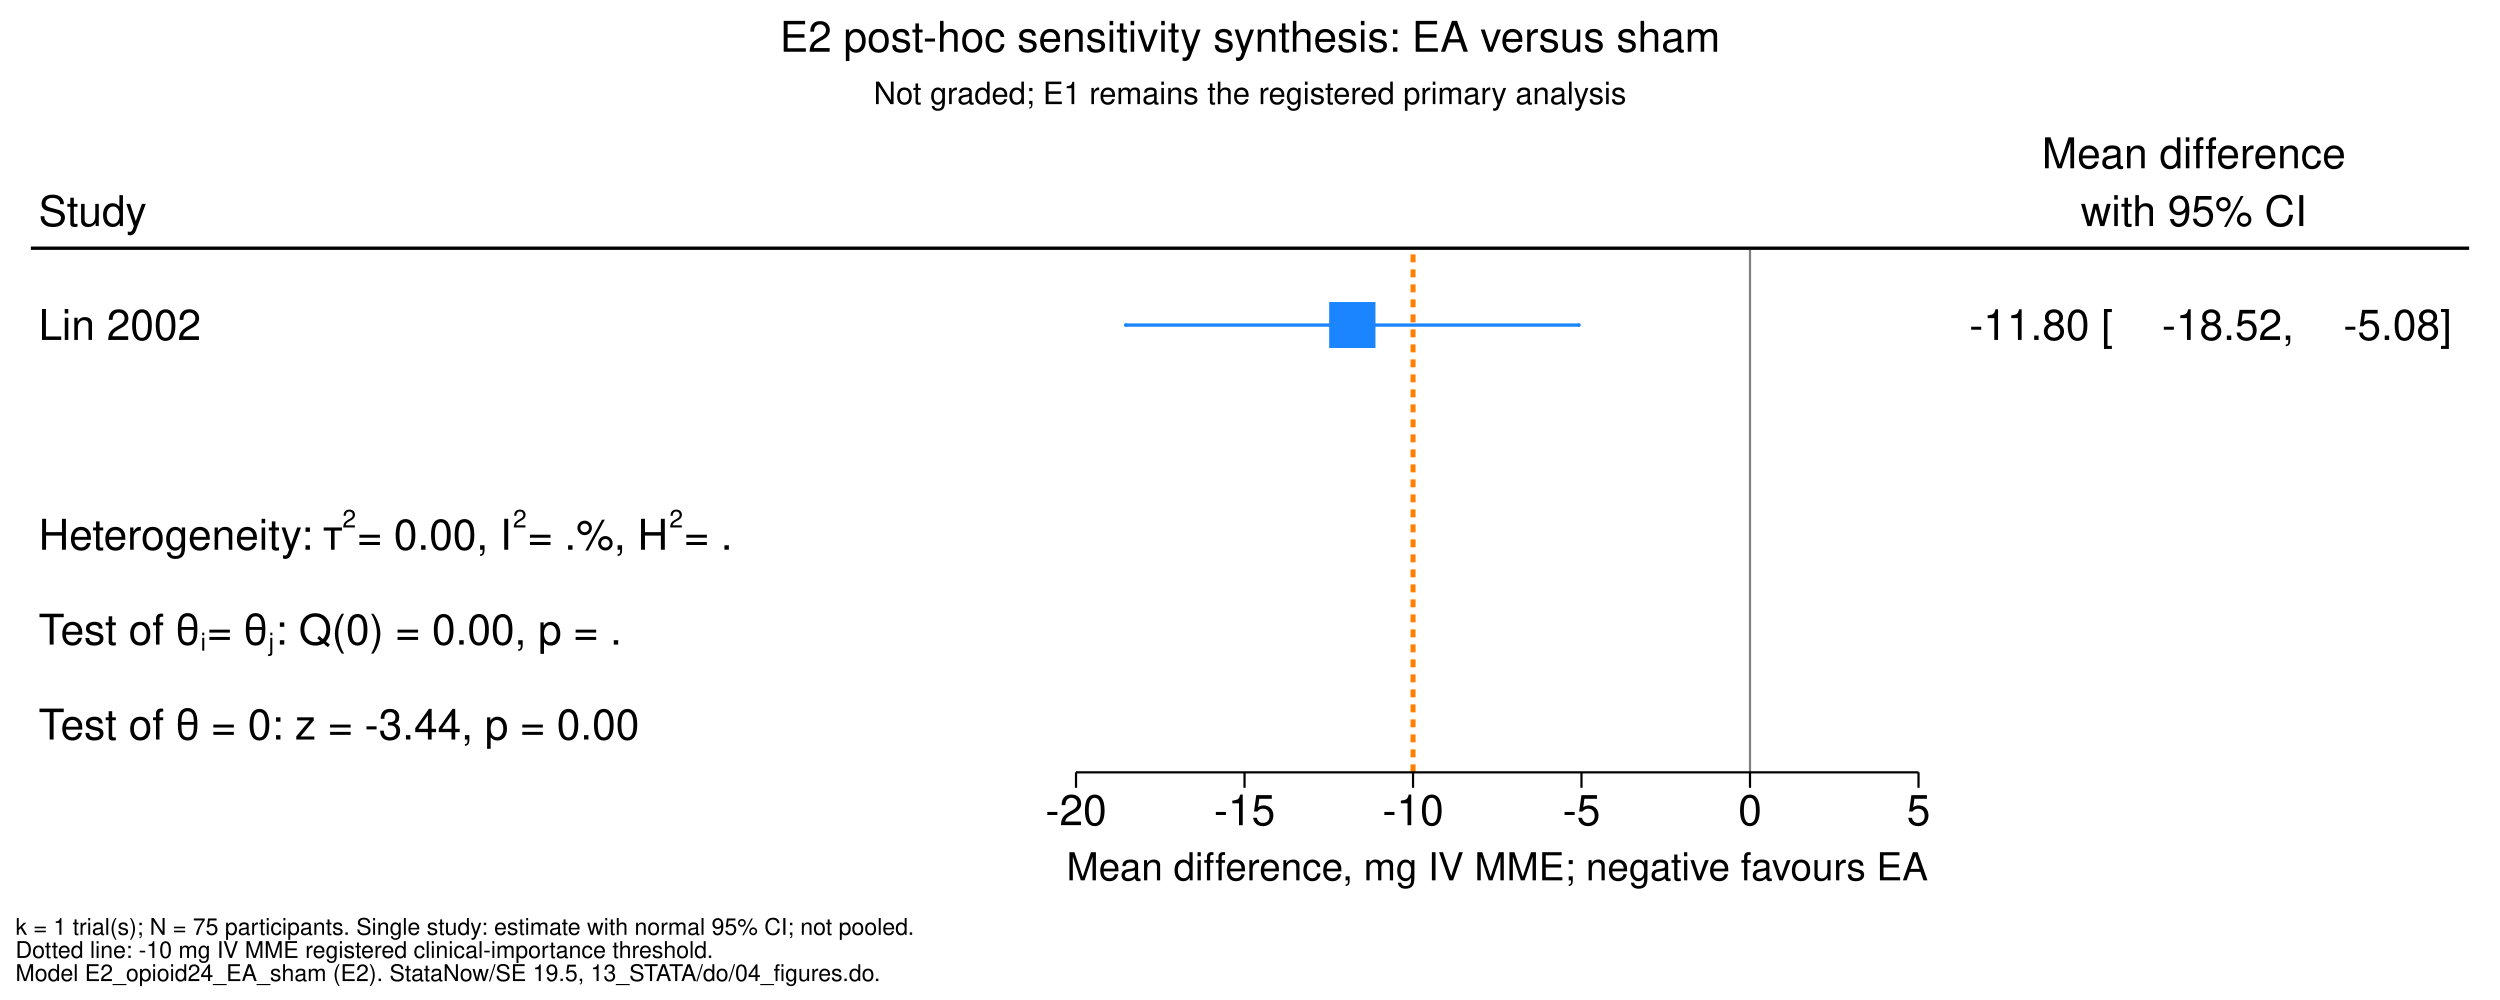
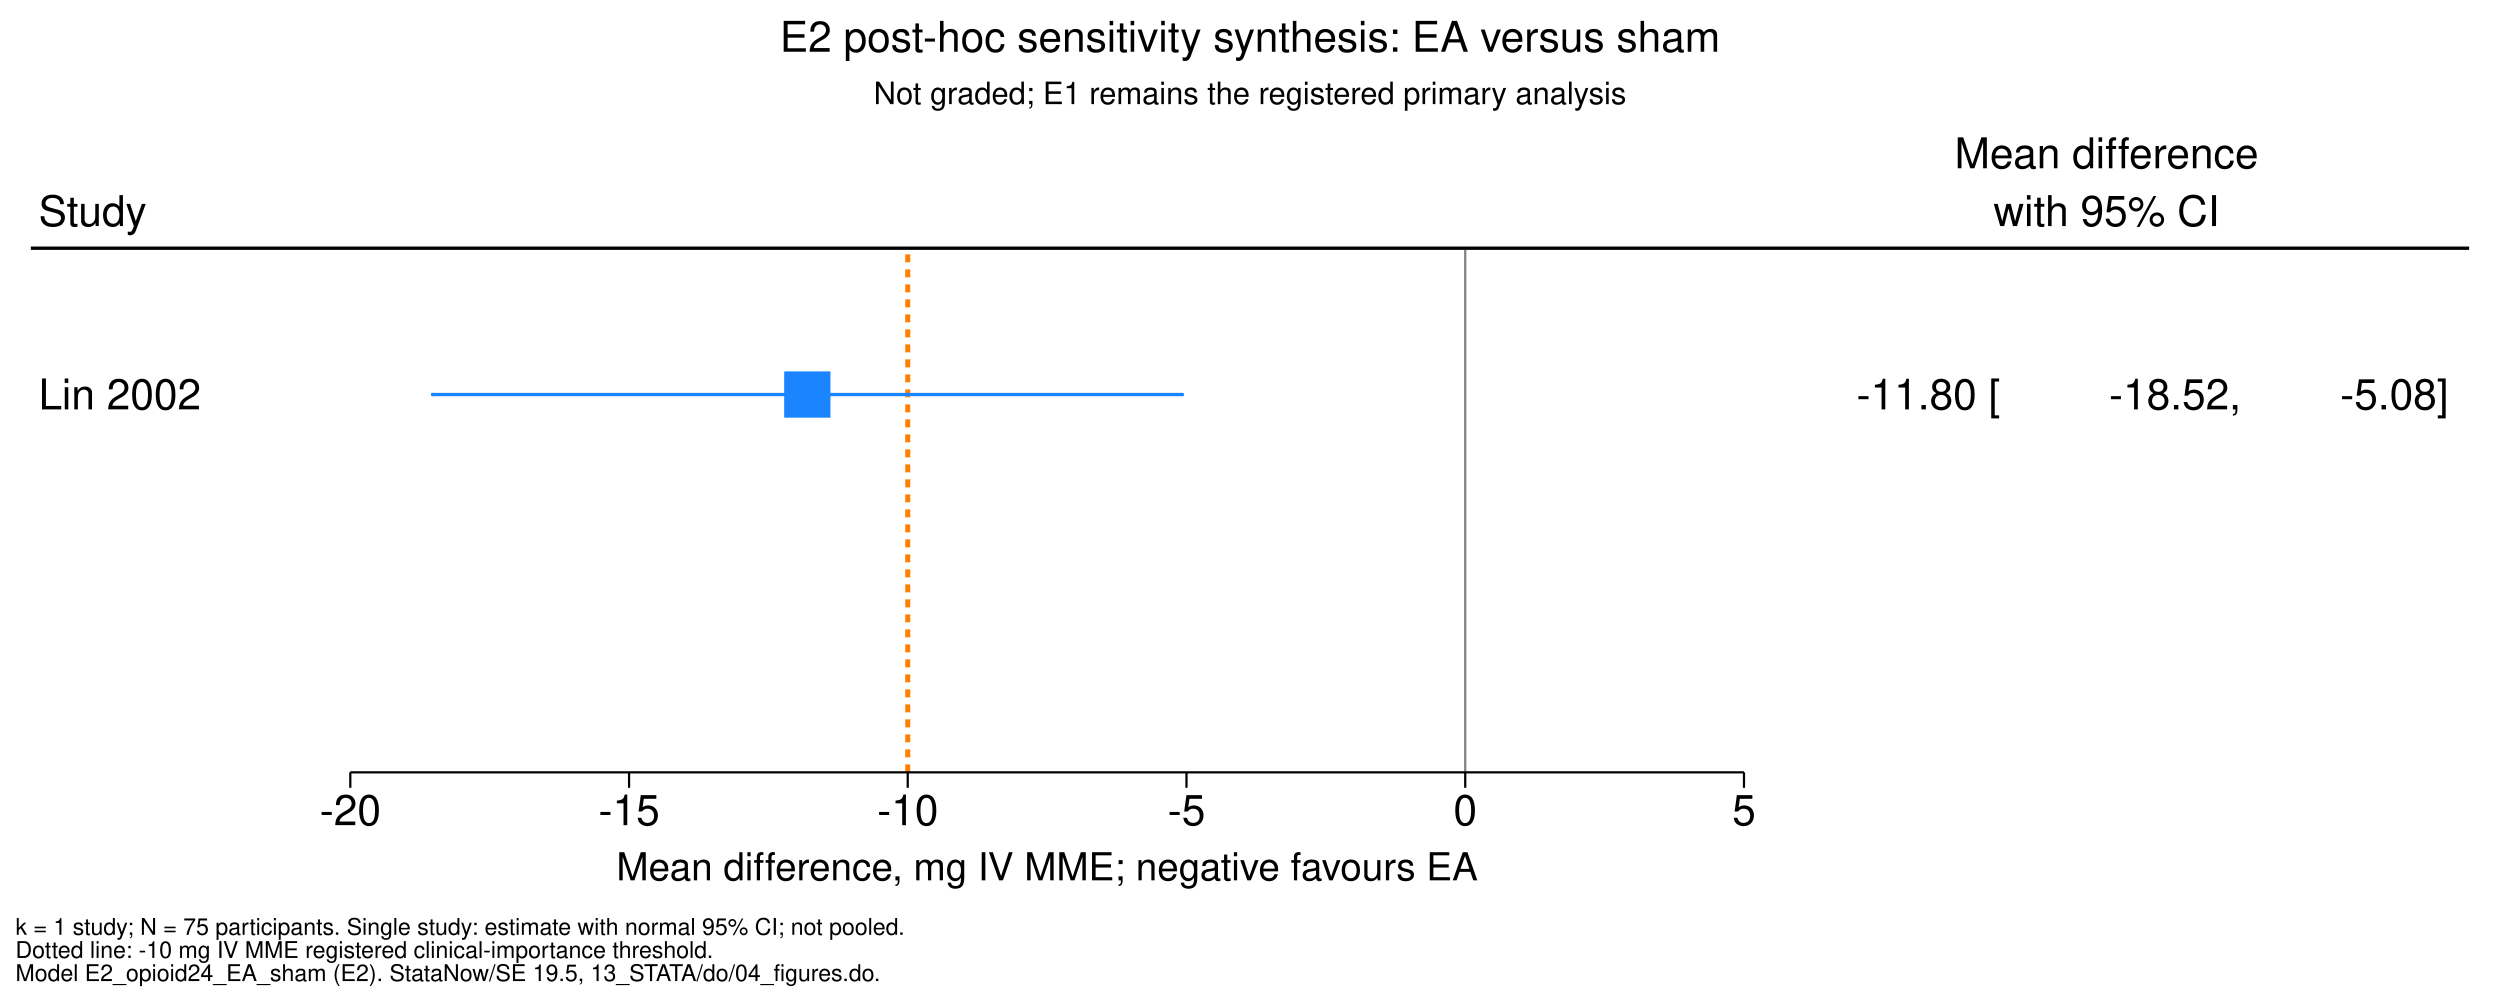
<svg xmlns="http://www.w3.org/2000/svg" xmlns:xlink="http://www.w3.org/1999/xlink" version="1.1" width="9.000in" height="3.600in" viewBox="0 0 6480 2592">
  <rect x="0" y="0" width="6480" height="2592" style="fill:#FFFFFF;stroke:none" />
  <rect x="0.00" y="0.00" width="6480.00" height="2592.00" style="fill:#FFFFFF" />
  <rect x="2.88" y="2.88" width="6474.24" height="2586.24" style="fill:none;stroke:#FFFFFF;stroke-width:5.76" />
  <rect x="40.10" y="40.09" width="6399.81" height="2511.81" style="fill:#FFFFFF" />
  <rect x="42.98" y="42.97" width="6394.05" height="2506.05" style="fill:none;stroke:#FFFFFF;stroke-width:5.76" />
  <rect x="40.10" y="299.09" width="6399.81" height="2072.99" style="fill:#FFFFFF" />
  <rect x="42.98" y="301.97" width="6394.05" height="2067.23" style="fill:none;stroke:#FFFFFF;stroke-width:5.76" />
  <rect x="79.99" y="339.19" width="6320.03" height="1992.80" style="fill:#FFFFFF" />
  <rect x="82.87" y="342.07" width="6314.27" height="1987.04" style="fill:none;stroke:#FFFFFF;stroke-width:5.76" />
-   <text x="100.04" y="881.14" style="font-family:'Helvetica';font-size:109.96px;fill:#000000">Lin 2002</text>
-   <text x="100.04" y="1178.81" style="font-family:'Helvetica';font-weight:bold;font-size:109.96px;fill:#000000"> </text>
-   <text x="100.04" y="1424.85" style="fill:#000000">
-     <tspan style="font-family:'Helvetica';font-size:109.96px">Heterogeneity: τ</tspan>
-     <tspan dy="-57.60px" style="font-family:'Helvetica';font-size:64.11px">2</tspan>
-     <tspan dy="57.60px" style="font-family:'Helvetica';font-size:109.96px"> = 0.00, I</tspan>
-     <tspan dy="-57.60px" style="font-family:'Helvetica';font-size:64.11px">2</tspan>
-     <tspan dy="57.60px" style="font-family:'Helvetica';font-size:109.96px"> = .%, H</tspan>
-     <tspan dy="-57.60px" style="font-family:'Helvetica';font-size:64.11px">2</tspan>
-     <tspan dy="57.60px" style="font-family:'Helvetica';font-size:109.96px"> = .</tspan>
-   </text>
-   <text x="100.04" y="1670.89" style="fill:#000000">
-     <tspan style="font-family:'Helvetica';font-size:109.96px">Test of θ</tspan>
-     <tspan dy="15.71px" style="font-family:'Helvetica';font-size:64.11px">i</tspan>
-     <tspan dy="-15.71px" style="font-family:'Helvetica';font-size:109.96px"> = θ</tspan>
-     <tspan dy="15.71px" style="font-family:'Helvetica';font-size:64.11px">j</tspan>
-     <tspan dy="-15.71px" style="font-family:'Helvetica';font-size:109.96px">: Q(0) = 0.00, p = .</tspan>
-   </text>
-   <text x="100.04" y="1916.93" style="font-family:'Helvetica';font-size:109.96px;fill:#000000">Test of θ = 0: z = -3.44, p = 0.00</text>
+   <text x="100.04" y="1061.16" style="font-family:'Helvetica';font-size:109.96px;fill:#000000">Lin 2002</text>
+   <text x="100.04" y="1665.62" style="font-family:'Helvetica';font-weight:bold;font-size:109.96px;fill:#000000"> </text>
  <text x="100.04" y="585.95" style="font-family:'Helvetica';font-size:109.96px;fill:#000000">Study</text>
-   <line x1="4536.00" y1="2001.92" x2="4536.00" y2="647.80" style="stroke:#808080;stroke-width:5.76" />
-   <line x1="3662.62" y1="2001.92" x2="3662.62" y2="1981.26" style="stroke:#FF7F00;stroke-width:12.96" />
-   <line x1="3662.62" y1="1963.04" x2="3662.62" y2="1942.38" style="stroke:#FF7F00;stroke-width:12.96" />
-   <line x1="3662.62" y1="1924.16" x2="3662.62" y2="1903.50" style="stroke:#FF7F00;stroke-width:12.96" />
-   <line x1="3662.62" y1="1885.28" x2="3662.62" y2="1864.62" style="stroke:#FF7F00;stroke-width:12.96" />
-   <line x1="3662.62" y1="1846.40" x2="3662.62" y2="1825.74" style="stroke:#FF7F00;stroke-width:12.96" />
-   <line x1="3662.62" y1="1807.52" x2="3662.62" y2="1786.86" style="stroke:#FF7F00;stroke-width:12.96" />
-   <line x1="3662.62" y1="1768.64" x2="3662.62" y2="1747.98" style="stroke:#FF7F00;stroke-width:12.96" />
-   <line x1="3662.62" y1="1729.76" x2="3662.62" y2="1709.10" style="stroke:#FF7F00;stroke-width:12.96" />
-   <line x1="3662.62" y1="1690.88" x2="3662.62" y2="1670.22" style="stroke:#FF7F00;stroke-width:12.96" />
-   <line x1="3662.62" y1="1652.00" x2="3662.62" y2="1631.34" style="stroke:#FF7F00;stroke-width:12.96" />
-   <line x1="3662.62" y1="1613.12" x2="3662.62" y2="1592.46" style="stroke:#FF7F00;stroke-width:12.96" />
-   <line x1="3662.62" y1="1574.24" x2="3662.62" y2="1553.58" style="stroke:#FF7F00;stroke-width:12.96" />
-   <line x1="3662.62" y1="1535.36" x2="3662.62" y2="1514.70" style="stroke:#FF7F00;stroke-width:12.96" />
-   <line x1="3662.62" y1="1496.48" x2="3662.62" y2="1475.82" style="stroke:#FF7F00;stroke-width:12.96" />
-   <line x1="3662.62" y1="1457.60" x2="3662.62" y2="1436.94" style="stroke:#FF7F00;stroke-width:12.96" />
-   <line x1="3662.62" y1="1418.72" x2="3662.62" y2="1398.06" style="stroke:#FF7F00;stroke-width:12.96" />
-   <line x1="3662.62" y1="1379.84" x2="3662.62" y2="1359.18" style="stroke:#FF7F00;stroke-width:12.96" />
-   <line x1="3662.62" y1="1340.96" x2="3662.62" y2="1320.30" style="stroke:#FF7F00;stroke-width:12.96" />
-   <line x1="3662.62" y1="1302.08" x2="3662.62" y2="1281.42" style="stroke:#FF7F00;stroke-width:12.96" />
-   <line x1="3662.62" y1="1263.20" x2="3662.62" y2="1242.54" style="stroke:#FF7F00;stroke-width:12.96" />
-   <line x1="3662.62" y1="1224.32" x2="3662.62" y2="1203.66" style="stroke:#FF7F00;stroke-width:12.96" />
-   <line x1="3662.62" y1="1185.44" x2="3662.62" y2="1164.78" style="stroke:#FF7F00;stroke-width:12.96" />
-   <line x1="3662.62" y1="1146.56" x2="3662.62" y2="1125.90" style="stroke:#FF7F00;stroke-width:12.96" />
-   <line x1="3662.62" y1="1107.68" x2="3662.62" y2="1087.02" style="stroke:#FF7F00;stroke-width:12.96" />
-   <line x1="3662.62" y1="1068.80" x2="3662.62" y2="1048.14" style="stroke:#FF7F00;stroke-width:12.96" />
-   <line x1="3662.62" y1="1029.92" x2="3662.62" y2="1009.26" style="stroke:#FF7F00;stroke-width:12.96" />
-   <line x1="3662.62" y1="991.04" x2="3662.62" y2="970.38" style="stroke:#FF7F00;stroke-width:12.96" />
-   <line x1="3662.62" y1="952.16" x2="3662.62" y2="931.50" style="stroke:#FF7F00;stroke-width:12.96" />
-   <line x1="3662.62" y1="913.28" x2="3662.62" y2="892.62" style="stroke:#FF7F00;stroke-width:12.96" />
-   <line x1="3662.62" y1="874.40" x2="3662.62" y2="853.74" style="stroke:#FF7F00;stroke-width:12.96" />
-   <line x1="3662.62" y1="835.52" x2="3662.62" y2="814.86" style="stroke:#FF7F00;stroke-width:12.96" />
-   <line x1="3662.62" y1="796.64" x2="3662.62" y2="775.98" style="stroke:#FF7F00;stroke-width:12.96" />
-   <line x1="3662.62" y1="757.76" x2="3662.62" y2="737.10" style="stroke:#FF7F00;stroke-width:12.96" />
-   <line x1="3662.62" y1="718.88" x2="3662.62" y2="698.22" style="stroke:#FF7F00;stroke-width:12.96" />
-   <line x1="3662.62" y1="679.99" x2="3662.62" y2="659.34" style="stroke:#FF7F00;stroke-width:12.96" />
-   <line x1="3505.28" y1="842.60" x2="2918.03" y2="842.60" style="stroke:#1A85FF;stroke-width:8.64" />
-   <line x1="2918.03" y1="842.60" x2="2918.03" y2="842.60" stroke-linecap="round" style="stroke:#1A85FF;stroke-width:8.64" />
-   <line x1="2918.03" y1="842.60" x2="2918.03" y2="842.60" stroke-linecap="round" style="stroke:#1A85FF;stroke-width:8.64" />
-   <line x1="3505.28" y1="842.60" x2="4092.53" y2="842.60" style="stroke:#1A85FF;stroke-width:8.64" />
-   <line x1="4092.53" y1="842.60" x2="4092.53" y2="842.60" stroke-linecap="round" style="stroke:#1A85FF;stroke-width:8.64" />
-   <line x1="4092.53" y1="842.60" x2="4092.53" y2="842.60" stroke-linecap="round" style="stroke:#1A85FF;stroke-width:8.64" />
-   <rect x="3445.88" y="783.20" width="118.80" height="118.80" style="fill:#1A85FF" />
-   <rect x="3450.20" y="787.52" width="110.16" height="110.16" style="fill:none;stroke:#1A85FF;stroke-width:8.64" />
+   <line x1="3797.89" y1="2001.92" x2="3797.89" y2="647.80" style="stroke:#808080;stroke-width:5.76" />
+   <line x1="2352.85" y1="2001.92" x2="2352.85" y2="1981.26" style="stroke:#FF7F00;stroke-width:12.96" />
+   <line x1="2352.85" y1="1963.04" x2="2352.85" y2="1942.38" style="stroke:#FF7F00;stroke-width:12.96" />
+   <line x1="2352.85" y1="1924.16" x2="2352.85" y2="1903.50" style="stroke:#FF7F00;stroke-width:12.96" />
+   <line x1="2352.85" y1="1885.28" x2="2352.85" y2="1864.62" style="stroke:#FF7F00;stroke-width:12.96" />
+   <line x1="2352.85" y1="1846.40" x2="2352.85" y2="1825.74" style="stroke:#FF7F00;stroke-width:12.96" />
+   <line x1="2352.85" y1="1807.52" x2="2352.85" y2="1786.86" style="stroke:#FF7F00;stroke-width:12.96" />
+   <line x1="2352.85" y1="1768.64" x2="2352.85" y2="1747.98" style="stroke:#FF7F00;stroke-width:12.96" />
+   <line x1="2352.85" y1="1729.76" x2="2352.85" y2="1709.10" style="stroke:#FF7F00;stroke-width:12.96" />
+   <line x1="2352.85" y1="1690.88" x2="2352.85" y2="1670.22" style="stroke:#FF7F00;stroke-width:12.96" />
+   <line x1="2352.85" y1="1652.00" x2="2352.85" y2="1631.34" style="stroke:#FF7F00;stroke-width:12.96" />
+   <line x1="2352.85" y1="1613.12" x2="2352.85" y2="1592.46" style="stroke:#FF7F00;stroke-width:12.96" />
+   <line x1="2352.85" y1="1574.24" x2="2352.85" y2="1553.58" style="stroke:#FF7F00;stroke-width:12.96" />
+   <line x1="2352.85" y1="1535.36" x2="2352.85" y2="1514.70" style="stroke:#FF7F00;stroke-width:12.96" />
+   <line x1="2352.85" y1="1496.48" x2="2352.85" y2="1475.82" style="stroke:#FF7F00;stroke-width:12.96" />
+   <line x1="2352.85" y1="1457.60" x2="2352.85" y2="1436.94" style="stroke:#FF7F00;stroke-width:12.96" />
+   <line x1="2352.85" y1="1418.72" x2="2352.85" y2="1398.06" style="stroke:#FF7F00;stroke-width:12.96" />
+   <line x1="2352.85" y1="1379.84" x2="2352.85" y2="1359.18" style="stroke:#FF7F00;stroke-width:12.96" />
+   <line x1="2352.85" y1="1340.96" x2="2352.85" y2="1320.30" style="stroke:#FF7F00;stroke-width:12.96" />
+   <line x1="2352.85" y1="1302.08" x2="2352.85" y2="1281.42" style="stroke:#FF7F00;stroke-width:12.96" />
+   <line x1="2352.85" y1="1263.20" x2="2352.85" y2="1242.54" style="stroke:#FF7F00;stroke-width:12.96" />
+   <line x1="2352.85" y1="1224.32" x2="2352.85" y2="1203.66" style="stroke:#FF7F00;stroke-width:12.96" />
+   <line x1="2352.85" y1="1185.44" x2="2352.85" y2="1164.78" style="stroke:#FF7F00;stroke-width:12.96" />
+   <line x1="2352.85" y1="1146.56" x2="2352.85" y2="1125.90" style="stroke:#FF7F00;stroke-width:12.96" />
+   <line x1="2352.85" y1="1107.68" x2="2352.85" y2="1087.02" style="stroke:#FF7F00;stroke-width:12.96" />
+   <line x1="2352.85" y1="1068.80" x2="2352.85" y2="1048.14" style="stroke:#FF7F00;stroke-width:12.96" />
+   <line x1="2352.85" y1="1029.92" x2="2352.85" y2="1009.26" style="stroke:#FF7F00;stroke-width:12.96" />
+   <line x1="2352.85" y1="991.04" x2="2352.85" y2="970.38" style="stroke:#FF7F00;stroke-width:12.96" />
+   <line x1="2352.85" y1="952.16" x2="2352.85" y2="931.50" style="stroke:#FF7F00;stroke-width:12.96" />
+   <line x1="2352.85" y1="913.28" x2="2352.85" y2="892.62" style="stroke:#FF7F00;stroke-width:12.96" />
+   <line x1="2352.85" y1="874.40" x2="2352.85" y2="853.74" style="stroke:#FF7F00;stroke-width:12.96" />
+   <line x1="2352.85" y1="835.52" x2="2352.85" y2="814.86" style="stroke:#FF7F00;stroke-width:12.96" />
+   <line x1="2352.85" y1="796.64" x2="2352.85" y2="775.98" style="stroke:#FF7F00;stroke-width:12.96" />
+   <line x1="2352.85" y1="757.76" x2="2352.85" y2="737.10" style="stroke:#FF7F00;stroke-width:12.96" />
+   <line x1="2352.85" y1="718.88" x2="2352.85" y2="698.22" style="stroke:#FF7F00;stroke-width:12.96" />
+   <line x1="2352.85" y1="679.99" x2="2352.85" y2="659.34" style="stroke:#FF7F00;stroke-width:12.96" />
+   <line x1="2092.84" y1="1022.63" x2="1121.24" y2="1022.63" style="stroke:#1A85FF;stroke-width:8.64" />
+   <line x1="1121.24" y1="1022.63" x2="1121.24" y2="1022.63" stroke-linecap="round" style="stroke:#1A85FF;stroke-width:8.64" />
+   <line x1="1121.24" y1="1022.63" x2="1121.24" y2="1022.63" stroke-linecap="round" style="stroke:#1A85FF;stroke-width:8.64" />
+   <line x1="2092.84" y1="1022.63" x2="3064.43" y2="1022.63" style="stroke:#1A85FF;stroke-width:8.64" />
+   <line x1="3064.43" y1="1022.63" x2="3064.43" y2="1022.63" stroke-linecap="round" style="stroke:#1A85FF;stroke-width:8.64" />
+   <line x1="3064.43" y1="1022.63" x2="3064.43" y2="1022.63" stroke-linecap="round" style="stroke:#1A85FF;stroke-width:8.64" />
+   <rect x="2033.24" y="963.23" width="118.80" height="118.80" style="fill:#1A85FF" />
+   <rect x="2037.56" y="967.55" width="110.16" height="110.16" style="fill:none;stroke:#1A85FF;stroke-width:8.64" />
  <defs>
-     <path id="path_VZstamAB" d="M3505.28 842.60 Z" stroke-linejoin="round" />
+     <path id="path_XupzHysk" d="M2092.64 1022.63 Z" stroke-linejoin="round" />
  </defs>
  <defs>
-     <clipPath id="clipPath_WqDbtjQl">
-       <use xlink:href="#path_VZstamAB" />
+     <clipPath id="clipPath_InGEyADk">
+       <use xlink:href="#path_XupzHysk" />
    </clipPath>
  </defs>
-   <use xlink:href="#path_VZstamAB" style="stroke:none;fill:#00BF7F" />
-   <use xlink:href="#path_VZstamAB" style="fill:none;stroke:#00BF7F;stroke-width:17.28" clip-path="url(#clipPath_WqDbtjQl)" />
-   <line x1="2789.03" y1="2001.92" x2="4972.79" y2="2001.92" style="stroke:#000000;stroke-width:5.76" />
-   <line x1="2789.03" y1="2001.92" x2="2789.03" y2="2042.01" style="stroke:#000000;stroke-width:5.76" />
-   <text x="2789.03" y="2138.93" style="font-family:'Helvetica';font-size:109.96px;fill:#000000" text-anchor="middle">-20</text>
-   <line x1="3225.83" y1="2001.92" x2="3225.83" y2="2042.01" style="stroke:#000000;stroke-width:5.76" />
-   <text x="3225.83" y="2138.93" style="font-family:'Helvetica';font-size:109.96px;fill:#000000" text-anchor="middle">-15</text>
-   <line x1="3662.62" y1="2001.92" x2="3662.62" y2="2042.01" style="stroke:#000000;stroke-width:5.76" />
-   <text x="3662.62" y="2138.93" style="font-family:'Helvetica';font-size:109.96px;fill:#000000" text-anchor="middle">-10</text>
-   <line x1="4099.21" y1="2001.92" x2="4099.21" y2="2042.01" style="stroke:#000000;stroke-width:5.76" />
-   <text x="4099.21" y="2138.93" style="font-family:'Helvetica';font-size:109.96px;fill:#000000" text-anchor="middle">-5</text>
-   <line x1="4536.00" y1="2001.92" x2="4536.00" y2="2042.01" style="stroke:#000000;stroke-width:5.76" />
-   <text x="4536.00" y="2138.93" style="font-family:'Helvetica';font-size:109.96px;fill:#000000" text-anchor="middle">0</text>
-   <line x1="4972.79" y1="2001.92" x2="4972.79" y2="2042.01" style="stroke:#000000;stroke-width:5.76" />
-   <text x="4972.79" y="2138.93" style="font-family:'Helvetica';font-size:109.96px;fill:#000000" text-anchor="middle">5</text>
-   <text x="3880.91" y="2281.83" style="font-family:'Helvetica';font-size:100.04px;fill:#000000" text-anchor="middle">Mean difference, mg IV MME; negative favours EA</text>
-   <text x="5686.40" y="585.95" style="font-family:'Helvetica';font-size:109.96px;fill:#000000" text-anchor="middle">with 95% CI</text>
-   <text x="5686.40" y="436.10" style="font-family:'Helvetica';font-size:109.96px;fill:#000000" text-anchor="middle">Mean difference</text>
-   <text x="5477.02" y="881.14" style="font-family:'Helvetica';font-size:109.96px;fill:#000000" text-anchor="end">-11.80 [</text>
-   <text x="5945.81" y="881.14" style="font-family:'Helvetica';font-size:109.96px;fill:#000000" text-anchor="end">-18.52,</text>
-   <text x="6355.06" y="881.14" style="font-family:'Helvetica';font-size:109.96px;fill:#000000" text-anchor="end">-5.08]</text>
+   <use xlink:href="#path_XupzHysk" style="stroke:none;fill:#00BF7F" />
+   <use xlink:href="#path_XupzHysk" style="fill:none;stroke:#00BF7F;stroke-width:17.28" clip-path="url(#clipPath_InGEyADk)" />
+   <line x1="908.01" y1="2001.92" x2="4520.41" y2="2001.92" style="stroke:#000000;stroke-width:5.76" />
+   <line x1="908.01" y1="2001.92" x2="908.01" y2="2042.01" style="stroke:#000000;stroke-width:5.76" />
+   <text x="908.01" y="2138.93" style="font-family:'Helvetica';font-size:109.96px;fill:#000000" text-anchor="middle">-20</text>
+   <line x1="1630.53" y1="2001.92" x2="1630.53" y2="2042.01" style="stroke:#000000;stroke-width:5.76" />
+   <text x="1630.53" y="2138.93" style="font-family:'Helvetica';font-size:109.96px;fill:#000000" text-anchor="middle">-15</text>
+   <line x1="2352.85" y1="2001.92" x2="2352.85" y2="2042.01" style="stroke:#000000;stroke-width:5.76" />
+   <text x="2352.85" y="2138.93" style="font-family:'Helvetica';font-size:109.96px;fill:#000000" text-anchor="middle">-10</text>
+   <line x1="3075.37" y1="2001.92" x2="3075.37" y2="2042.01" style="stroke:#000000;stroke-width:5.76" />
+   <text x="3075.37" y="2138.93" style="font-family:'Helvetica';font-size:109.96px;fill:#000000" text-anchor="middle">-5</text>
+   <line x1="3797.89" y1="2001.92" x2="3797.89" y2="2042.01" style="stroke:#000000;stroke-width:5.76" />
+   <text x="3797.89" y="2138.93" style="font-family:'Helvetica';font-size:109.96px;fill:#000000" text-anchor="middle">0</text>
+   <line x1="4520.41" y1="2001.92" x2="4520.41" y2="2042.01" style="stroke:#000000;stroke-width:5.76" />
+   <text x="4520.41" y="2138.93" style="font-family:'Helvetica';font-size:109.96px;fill:#000000" text-anchor="middle">5</text>
+   <text x="2714.11" y="2281.83" style="font-family:'Helvetica';font-size:100.04px;fill:#000000" text-anchor="middle">Mean difference, mg IV MME; negative favours EA</text>
+   <text x="5460.21" y="585.95" style="font-family:'Helvetica';font-size:109.96px;fill:#000000" text-anchor="middle">with 95% CI</text>
+   <text x="5460.21" y="436.10" style="font-family:'Helvetica';font-size:109.96px;fill:#000000" text-anchor="middle">Mean difference</text>
+   <text x="5184.81" y="1061.16" style="font-family:'Helvetica';font-size:109.96px;fill:#000000" text-anchor="end">-11.80 [</text>
+   <text x="5808.71" y="1061.16" style="font-family:'Helvetica';font-size:109.96px;fill:#000000" text-anchor="end">-18.52,</text>
+   <text x="6346.76" y="1061.16" style="font-family:'Helvetica';font-size:109.96px;fill:#000000" text-anchor="end">-5.08]</text>
  <line x1="79.99" y1="643.34" x2="6400.01" y2="643.34" style="stroke:#000000;stroke-width:8.64" />
-   <text x="40.10" y="2423.08" style="font-family:'Helvetica';font-size:59.94px;fill:#000000">k = 1 trial(s); N = 75 participants. Single study: estimate with normal 95% CI; not pooled.</text>
+   <text x="40.10" y="2423.08" style="font-family:'Helvetica';font-size:59.94px;fill:#000000">k = 1 study; N = 75 participants. Single study: estimate with normal 95% CI; not pooled.</text>
  <text x="40.10" y="2483.02" style="font-family:'Helvetica';font-size:59.94px;fill:#000000">Dotted line: -10 mg IV MME registered clinical-importance threshold.</text>
  <text x="40.10" y="2542.96" style="font-family:'Helvetica';font-size:59.94px;fill:#000000">Model E2_opioid24_EA_sham (E2). StataNow/SE 19.5, 13_STATA/do/04_figures.do.</text>
  <text x="3240.00" y="269.83" style="font-family:'Helvetica';font-size:79.99px;fill:#000000" text-anchor="middle">Not graded; E1 remains the registered primary analysis</text>
  <text x="3240.00" y="134.18" style="font-family:'Helvetica';font-size:109.96px;fill:#000000" text-anchor="middle">E2 post-hoc sensitivity synthesis: EA versus sham</text>
</svg>
